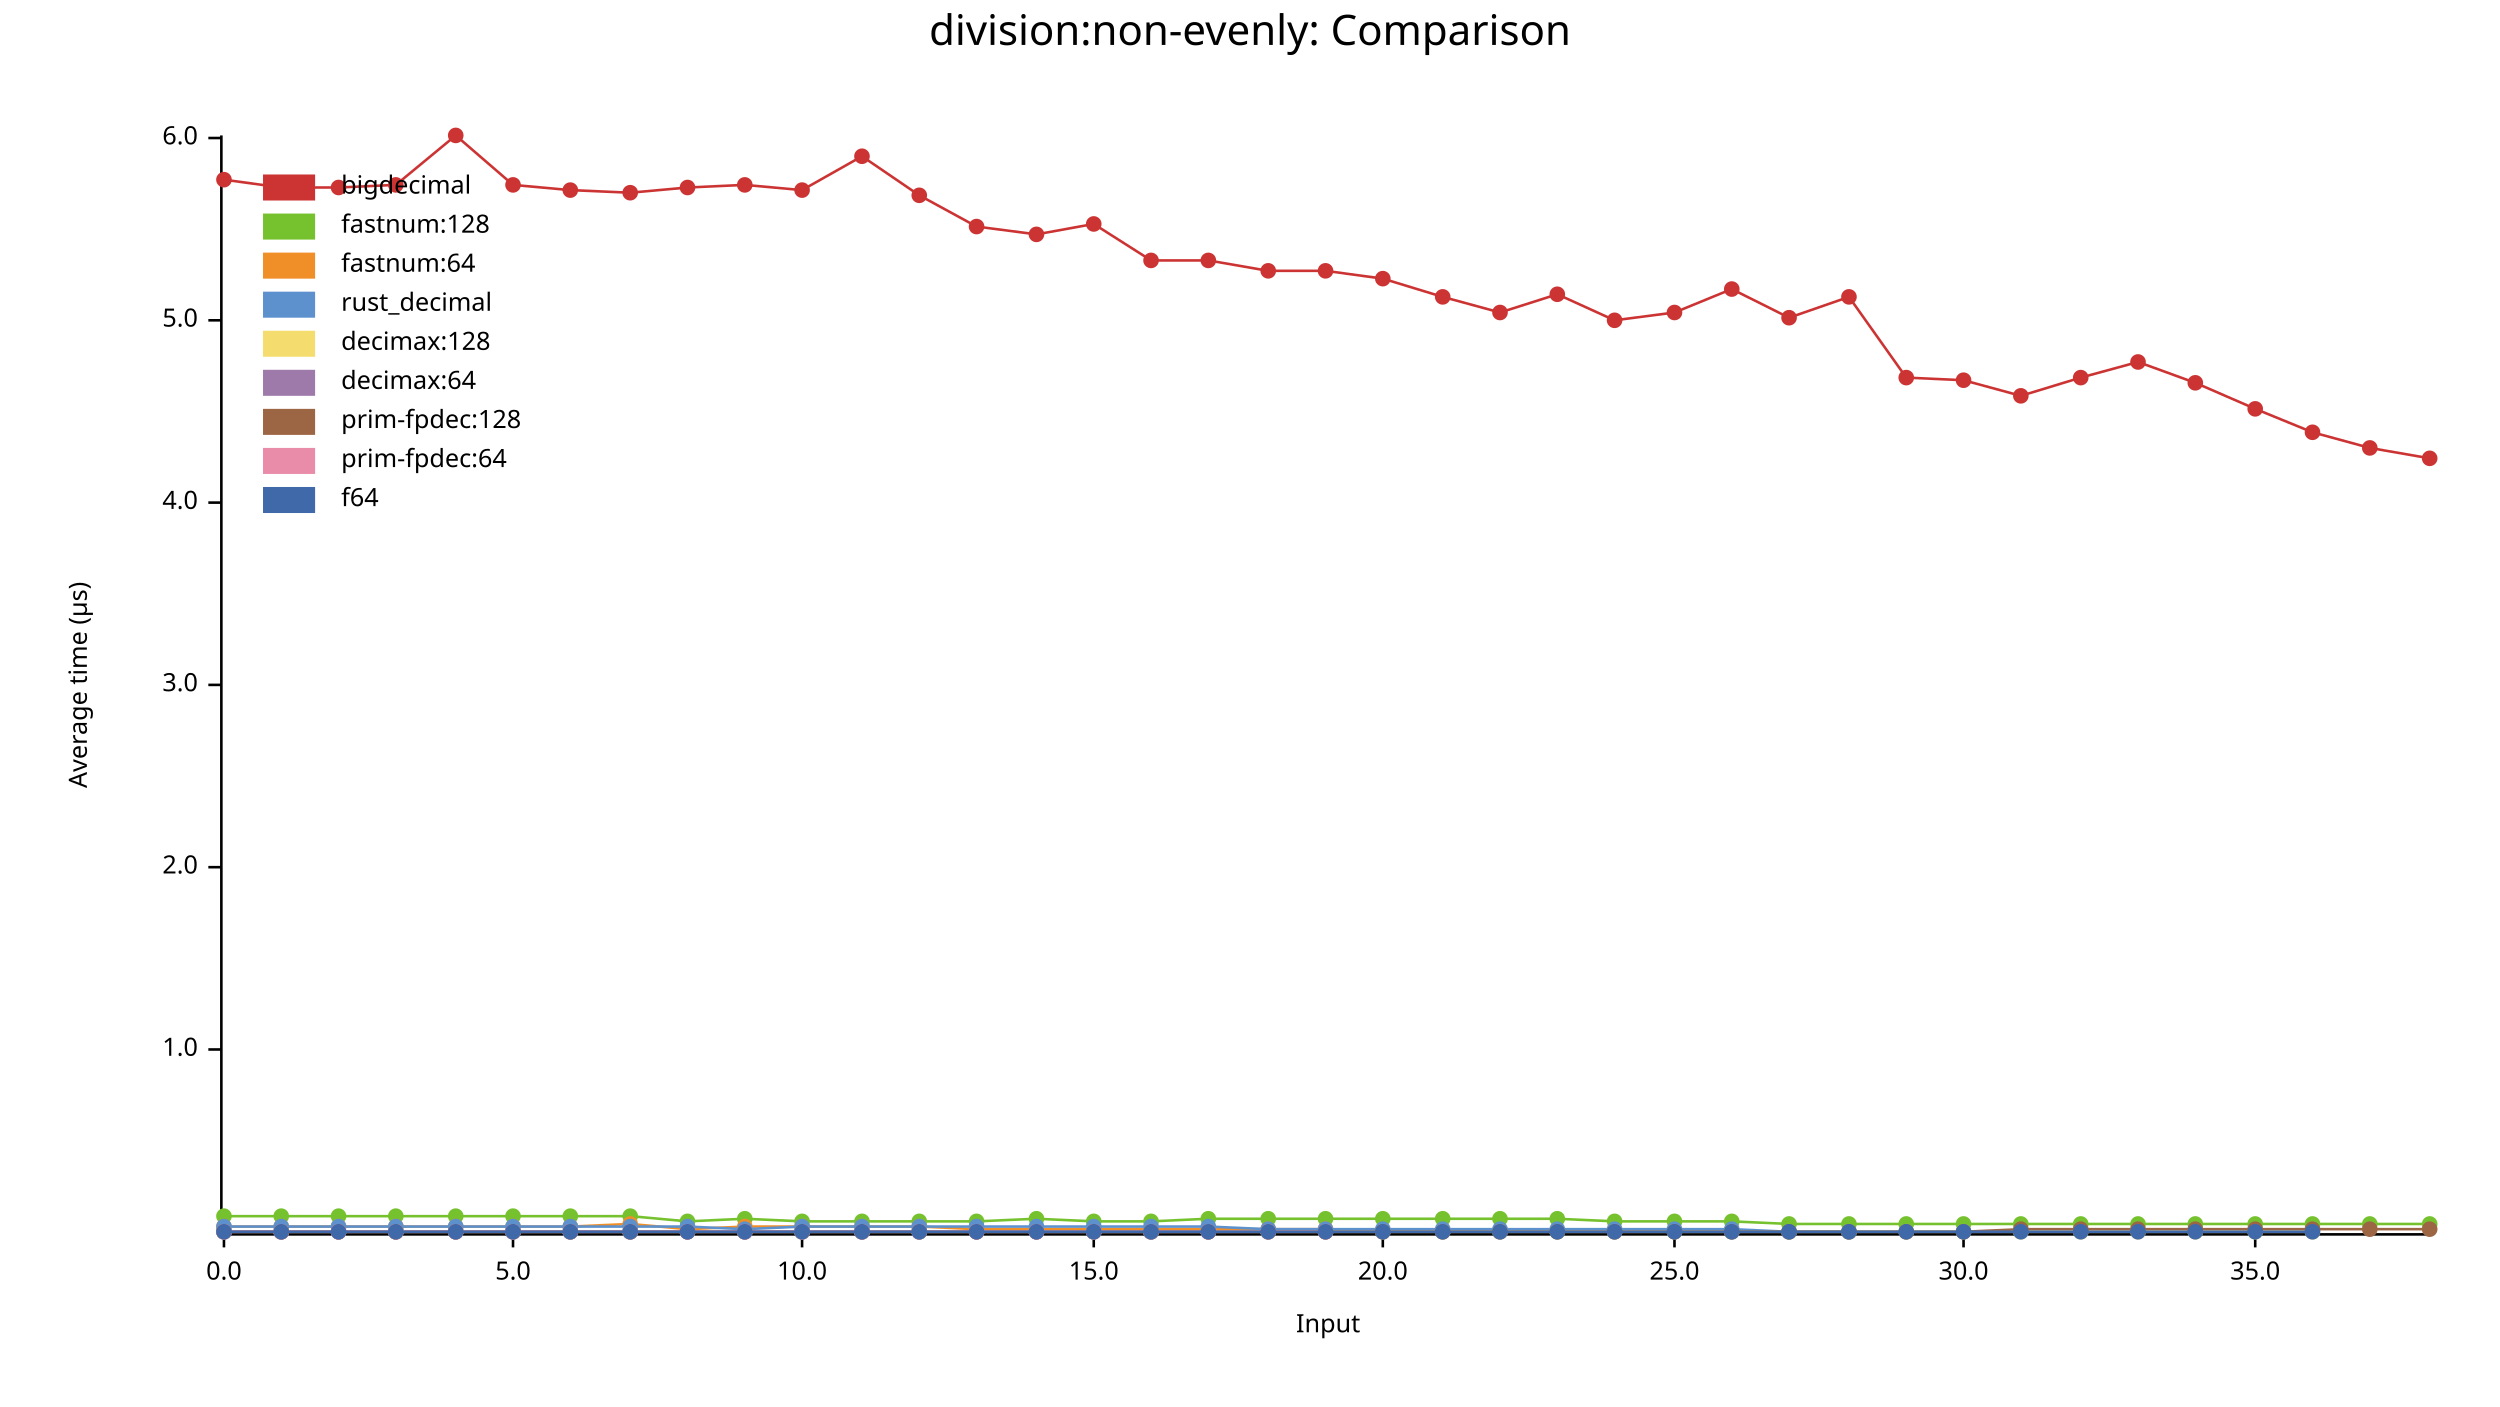
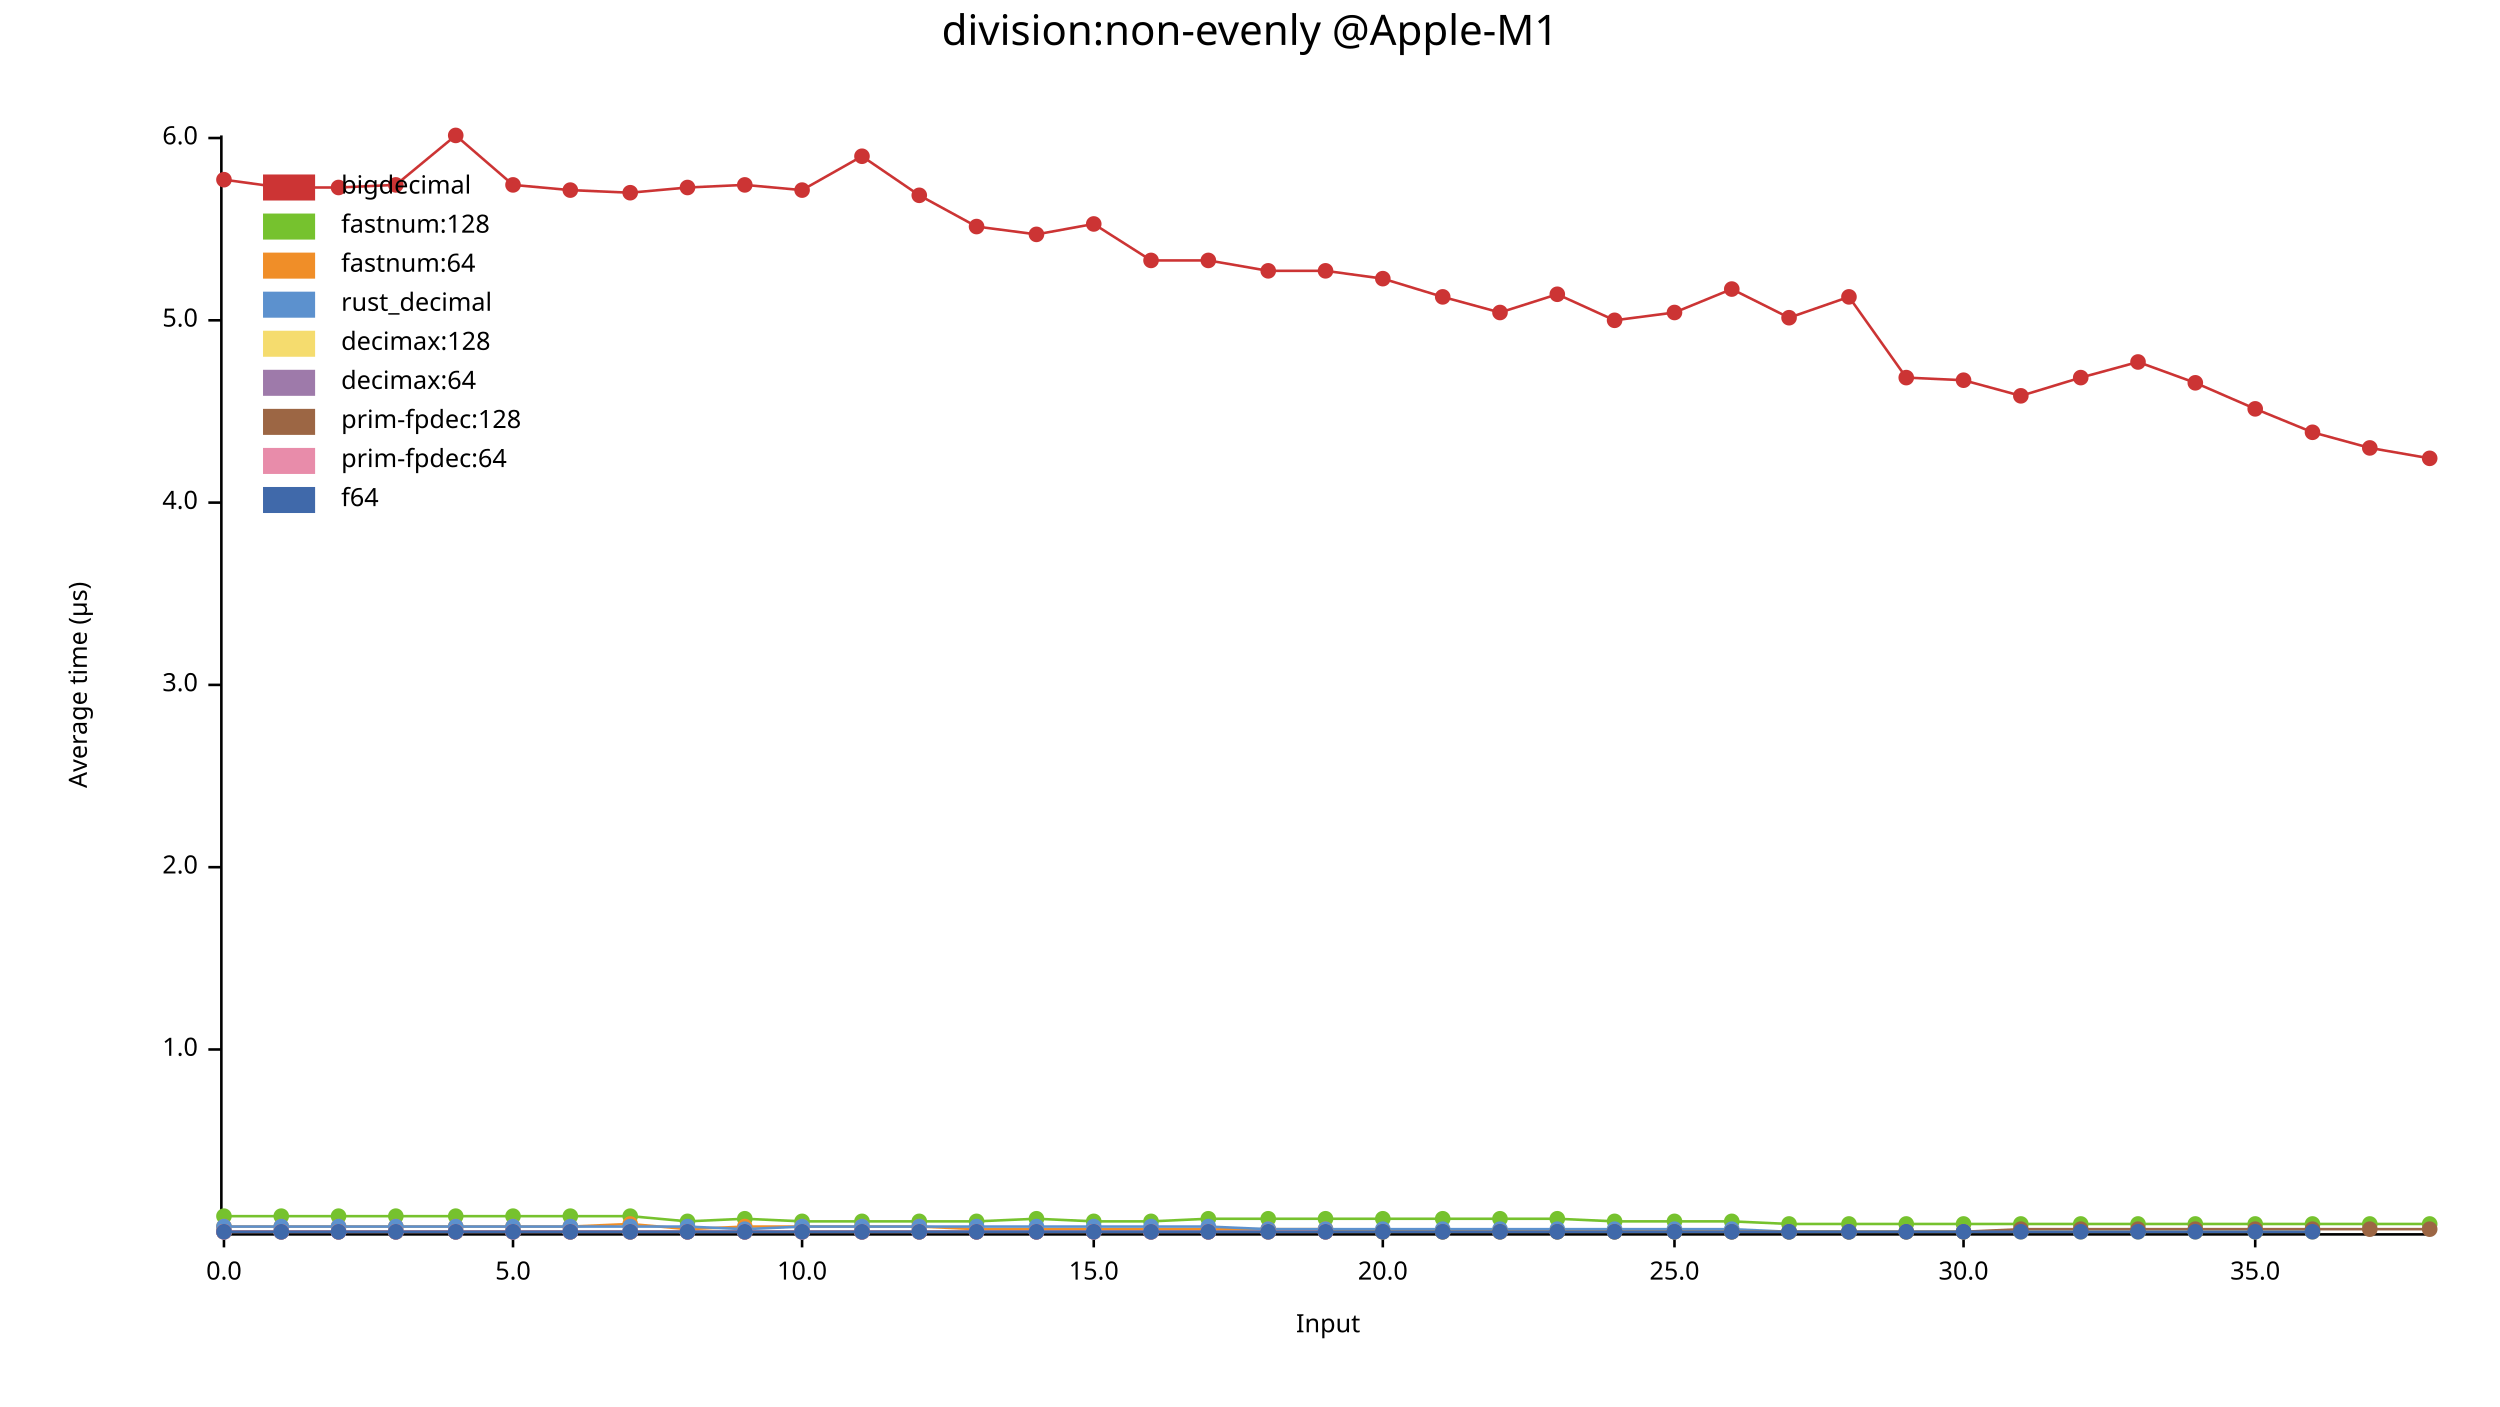
<svg xmlns="http://www.w3.org/2000/svg" width="960" height="540" viewBox="0 0 960 540">
  <text x="480" y="5" dy="0.76em" text-anchor="middle" font-family="sans-serif" font-size="16.129" opacity="1" fill="#000000">
- division:non-evenly: Comparison
+ division:non-evenly @Apple-M1
</text>
  <text x="26" y="263" dy="0.76em" text-anchor="middle" font-family="sans-serif" font-size="9.677" opacity="1" fill="#000000" transform="rotate(270, 26, 263)">
Average time (µs)
</text>
  <text x="510" y="514" dy="-0.5ex" text-anchor="middle" font-family="sans-serif" font-size="9.677" opacity="1" fill="#000000">
Input
</text>
  <polyline fill="none" opacity="1" stroke="#000000" stroke-width="1" points="85,52 85,473 " />
  <text x="76" y="403" dy="0.5ex" text-anchor="end" font-family="sans-serif" font-size="9.677" opacity="1" fill="#000000">
1.0
</text>
  <polyline fill="none" opacity="1" stroke="#000000" stroke-width="1" points="80,403 85,403 " />
  <text x="76" y="333" dy="0.5ex" text-anchor="end" font-family="sans-serif" font-size="9.677" opacity="1" fill="#000000">
2.0
</text>
  <polyline fill="none" opacity="1" stroke="#000000" stroke-width="1" points="80,333 85,333 " />
  <text x="76" y="263" dy="0.5ex" text-anchor="end" font-family="sans-serif" font-size="9.677" opacity="1" fill="#000000">
3.0
</text>
  <polyline fill="none" opacity="1" stroke="#000000" stroke-width="1" points="80,263 85,263 " />
  <text x="76" y="193" dy="0.5ex" text-anchor="end" font-family="sans-serif" font-size="9.677" opacity="1" fill="#000000">
4.0
</text>
  <polyline fill="none" opacity="1" stroke="#000000" stroke-width="1" points="80,193 85,193 " />
  <text x="76" y="123" dy="0.5ex" text-anchor="end" font-family="sans-serif" font-size="9.677" opacity="1" fill="#000000">
5.0
</text>
  <polyline fill="none" opacity="1" stroke="#000000" stroke-width="1" points="80,123 85,123 " />
  <text x="76" y="53" dy="0.5ex" text-anchor="end" font-family="sans-serif" font-size="9.677" opacity="1" fill="#000000">
6.0
</text>
  <polyline fill="none" opacity="1" stroke="#000000" stroke-width="1" points="80,53 85,53 " />
  <polyline fill="none" opacity="1" stroke="#000000" stroke-width="1" points="86,474 933,474 " />
  <text x="86" y="484" dy="0.76em" text-anchor="middle" font-family="sans-serif" font-size="9.677" opacity="1" fill="#000000">
0.0
</text>
  <polyline fill="none" opacity="1" stroke="#000000" stroke-width="1" points="86,474 86,479 " />
  <text x="197" y="484" dy="0.76em" text-anchor="middle" font-family="sans-serif" font-size="9.677" opacity="1" fill="#000000">
5.0
</text>
  <polyline fill="none" opacity="1" stroke="#000000" stroke-width="1" points="197,474 197,479 " />
  <text x="308" y="484" dy="0.76em" text-anchor="middle" font-family="sans-serif" font-size="9.677" opacity="1" fill="#000000">
10.0
</text>
  <polyline fill="none" opacity="1" stroke="#000000" stroke-width="1" points="308,474 308,479 " />
  <text x="420" y="484" dy="0.76em" text-anchor="middle" font-family="sans-serif" font-size="9.677" opacity="1" fill="#000000">
15.0
</text>
  <polyline fill="none" opacity="1" stroke="#000000" stroke-width="1" points="420,474 420,479 " />
  <text x="531" y="484" dy="0.76em" text-anchor="middle" font-family="sans-serif" font-size="9.677" opacity="1" fill="#000000">
20.0
</text>
  <polyline fill="none" opacity="1" stroke="#000000" stroke-width="1" points="531,474 531,479 " />
  <text x="643" y="484" dy="0.76em" text-anchor="middle" font-family="sans-serif" font-size="9.677" opacity="1" fill="#000000">
25.0
</text>
  <polyline fill="none" opacity="1" stroke="#000000" stroke-width="1" points="643,474 643,479 " />
  <text x="754" y="484" dy="0.76em" text-anchor="middle" font-family="sans-serif" font-size="9.677" opacity="1" fill="#000000">
30.0
</text>
  <polyline fill="none" opacity="1" stroke="#000000" stroke-width="1" points="754,474 754,479 " />
  <text x="866" y="484" dy="0.76em" text-anchor="middle" font-family="sans-serif" font-size="9.677" opacity="1" fill="#000000">
35.0
</text>
  <polyline fill="none" opacity="1" stroke="#000000" stroke-width="1" points="866,474 866,479 " />
  <circle cx="86" cy="69" r="3" opacity="1" fill="#CC3434" stroke="none" stroke-width="1" />
  <circle cx="108" cy="72" r="3" opacity="1" fill="#CC3434" stroke="none" stroke-width="1" />
  <circle cx="130" cy="72" r="3" opacity="1" fill="#CC3434" stroke="none" stroke-width="1" />
  <circle cx="152" cy="71" r="3" opacity="1" fill="#CC3434" stroke="none" stroke-width="1" />
  <circle cx="175" cy="52" r="3" opacity="1" fill="#CC3434" stroke="none" stroke-width="1" />
  <circle cx="197" cy="71" r="3" opacity="1" fill="#CC3434" stroke="none" stroke-width="1" />
  <circle cx="219" cy="73" r="3" opacity="1" fill="#CC3434" stroke="none" stroke-width="1" />
  <circle cx="242" cy="74" r="3" opacity="1" fill="#CC3434" stroke="none" stroke-width="1" />
  <circle cx="264" cy="72" r="3" opacity="1" fill="#CC3434" stroke="none" stroke-width="1" />
  <circle cx="286" cy="71" r="3" opacity="1" fill="#CC3434" stroke="none" stroke-width="1" />
  <circle cx="308" cy="73" r="3" opacity="1" fill="#CC3434" stroke="none" stroke-width="1" />
  <circle cx="331" cy="60" r="3" opacity="1" fill="#CC3434" stroke="none" stroke-width="1" />
  <circle cx="353" cy="75" r="3" opacity="1" fill="#CC3434" stroke="none" stroke-width="1" />
  <circle cx="375" cy="87" r="3" opacity="1" fill="#CC3434" stroke="none" stroke-width="1" />
  <circle cx="398" cy="90" r="3" opacity="1" fill="#CC3434" stroke="none" stroke-width="1" />
  <circle cx="420" cy="86" r="3" opacity="1" fill="#CC3434" stroke="none" stroke-width="1" />
  <circle cx="442" cy="100" r="3" opacity="1" fill="#CC3434" stroke="none" stroke-width="1" />
  <circle cx="464" cy="100" r="3" opacity="1" fill="#CC3434" stroke="none" stroke-width="1" />
  <circle cx="487" cy="104" r="3" opacity="1" fill="#CC3434" stroke="none" stroke-width="1" />
  <circle cx="509" cy="104" r="3" opacity="1" fill="#CC3434" stroke="none" stroke-width="1" />
  <circle cx="531" cy="107" r="3" opacity="1" fill="#CC3434" stroke="none" stroke-width="1" />
  <circle cx="554" cy="114" r="3" opacity="1" fill="#CC3434" stroke="none" stroke-width="1" />
  <circle cx="576" cy="120" r="3" opacity="1" fill="#CC3434" stroke="none" stroke-width="1" />
  <circle cx="598" cy="113" r="3" opacity="1" fill="#CC3434" stroke="none" stroke-width="1" />
  <circle cx="620" cy="123" r="3" opacity="1" fill="#CC3434" stroke="none" stroke-width="1" />
  <circle cx="643" cy="120" r="3" opacity="1" fill="#CC3434" stroke="none" stroke-width="1" />
  <circle cx="665" cy="111" r="3" opacity="1" fill="#CC3434" stroke="none" stroke-width="1" />
  <circle cx="687" cy="122" r="3" opacity="1" fill="#CC3434" stroke="none" stroke-width="1" />
  <circle cx="710" cy="114" r="3" opacity="1" fill="#CC3434" stroke="none" stroke-width="1" />
  <circle cx="732" cy="145" r="3" opacity="1" fill="#CC3434" stroke="none" stroke-width="1" />
  <circle cx="754" cy="146" r="3" opacity="1" fill="#CC3434" stroke="none" stroke-width="1" />
  <circle cx="776" cy="152" r="3" opacity="1" fill="#CC3434" stroke="none" stroke-width="1" />
  <circle cx="799" cy="145" r="3" opacity="1" fill="#CC3434" stroke="none" stroke-width="1" />
  <circle cx="821" cy="139" r="3" opacity="1" fill="#CC3434" stroke="none" stroke-width="1" />
  <circle cx="843" cy="147" r="3" opacity="1" fill="#CC3434" stroke="none" stroke-width="1" />
  <circle cx="866" cy="157" r="3" opacity="1" fill="#CC3434" stroke="none" stroke-width="1" />
  <circle cx="888" cy="166" r="3" opacity="1" fill="#CC3434" stroke="none" stroke-width="1" />
  <circle cx="910" cy="172" r="3" opacity="1" fill="#CC3434" stroke="none" stroke-width="1" />
  <circle cx="933" cy="176" r="3" opacity="1" fill="#CC3434" stroke="none" stroke-width="1" />
  <polyline fill="none" opacity="1" stroke="#CC3434" stroke-width="1" points="86,69 108,72 130,72 152,71 175,52 197,71 219,73 242,74 264,72 286,71 308,73 331,60 353,75 375,87 398,90 420,86 442,100 464,100 487,104 509,104 531,107 554,114 576,120 598,113 620,123 643,120 665,111 687,122 710,114 732,145 754,146 776,152 799,145 821,139 843,147 866,157 888,166 910,172 933,176 " />
  <circle cx="86" cy="467" r="3" opacity="1" fill="#76C22E" stroke="none" stroke-width="1" />
  <circle cx="108" cy="467" r="3" opacity="1" fill="#76C22E" stroke="none" stroke-width="1" />
  <circle cx="130" cy="467" r="3" opacity="1" fill="#76C22E" stroke="none" stroke-width="1" />
  <circle cx="152" cy="467" r="3" opacity="1" fill="#76C22E" stroke="none" stroke-width="1" />
  <circle cx="175" cy="467" r="3" opacity="1" fill="#76C22E" stroke="none" stroke-width="1" />
  <circle cx="197" cy="467" r="3" opacity="1" fill="#76C22E" stroke="none" stroke-width="1" />
  <circle cx="219" cy="467" r="3" opacity="1" fill="#76C22E" stroke="none" stroke-width="1" />
  <circle cx="242" cy="467" r="3" opacity="1" fill="#76C22E" stroke="none" stroke-width="1" />
  <circle cx="264" cy="469" r="3" opacity="1" fill="#76C22E" stroke="none" stroke-width="1" />
  <circle cx="286" cy="468" r="3" opacity="1" fill="#76C22E" stroke="none" stroke-width="1" />
  <circle cx="308" cy="469" r="3" opacity="1" fill="#76C22E" stroke="none" stroke-width="1" />
  <circle cx="331" cy="469" r="3" opacity="1" fill="#76C22E" stroke="none" stroke-width="1" />
  <circle cx="353" cy="469" r="3" opacity="1" fill="#76C22E" stroke="none" stroke-width="1" />
  <circle cx="375" cy="469" r="3" opacity="1" fill="#76C22E" stroke="none" stroke-width="1" />
  <circle cx="398" cy="468" r="3" opacity="1" fill="#76C22E" stroke="none" stroke-width="1" />
  <circle cx="420" cy="469" r="3" opacity="1" fill="#76C22E" stroke="none" stroke-width="1" />
  <circle cx="442" cy="469" r="3" opacity="1" fill="#76C22E" stroke="none" stroke-width="1" />
  <circle cx="464" cy="468" r="3" opacity="1" fill="#76C22E" stroke="none" stroke-width="1" />
  <circle cx="487" cy="468" r="3" opacity="1" fill="#76C22E" stroke="none" stroke-width="1" />
  <circle cx="509" cy="468" r="3" opacity="1" fill="#76C22E" stroke="none" stroke-width="1" />
  <circle cx="531" cy="468" r="3" opacity="1" fill="#76C22E" stroke="none" stroke-width="1" />
  <circle cx="554" cy="468" r="3" opacity="1" fill="#76C22E" stroke="none" stroke-width="1" />
  <circle cx="576" cy="468" r="3" opacity="1" fill="#76C22E" stroke="none" stroke-width="1" />
  <circle cx="598" cy="468" r="3" opacity="1" fill="#76C22E" stroke="none" stroke-width="1" />
  <circle cx="620" cy="469" r="3" opacity="1" fill="#76C22E" stroke="none" stroke-width="1" />
  <circle cx="643" cy="469" r="3" opacity="1" fill="#76C22E" stroke="none" stroke-width="1" />
  <circle cx="665" cy="469" r="3" opacity="1" fill="#76C22E" stroke="none" stroke-width="1" />
  <circle cx="687" cy="470" r="3" opacity="1" fill="#76C22E" stroke="none" stroke-width="1" />
  <circle cx="710" cy="470" r="3" opacity="1" fill="#76C22E" stroke="none" stroke-width="1" />
  <circle cx="732" cy="470" r="3" opacity="1" fill="#76C22E" stroke="none" stroke-width="1" />
  <circle cx="754" cy="470" r="3" opacity="1" fill="#76C22E" stroke="none" stroke-width="1" />
  <circle cx="776" cy="470" r="3" opacity="1" fill="#76C22E" stroke="none" stroke-width="1" />
  <circle cx="799" cy="470" r="3" opacity="1" fill="#76C22E" stroke="none" stroke-width="1" />
  <circle cx="821" cy="470" r="3" opacity="1" fill="#76C22E" stroke="none" stroke-width="1" />
  <circle cx="843" cy="470" r="3" opacity="1" fill="#76C22E" stroke="none" stroke-width="1" />
  <circle cx="866" cy="470" r="3" opacity="1" fill="#76C22E" stroke="none" stroke-width="1" />
  <circle cx="888" cy="470" r="3" opacity="1" fill="#76C22E" stroke="none" stroke-width="1" />
  <circle cx="910" cy="470" r="3" opacity="1" fill="#76C22E" stroke="none" stroke-width="1" />
  <circle cx="933" cy="470" r="3" opacity="1" fill="#76C22E" stroke="none" stroke-width="1" />
  <polyline fill="none" opacity="1" stroke="#76C22E" stroke-width="1" points="86,467 108,467 130,467 152,467 175,467 197,467 219,467 242,467 264,469 286,468 308,469 331,469 353,469 375,469 398,468 420,469 442,469 464,468 487,468 509,468 531,468 554,468 576,468 598,468 620,469 643,469 665,469 687,470 710,470 732,470 754,470 776,470 799,470 821,470 843,470 866,470 888,470 910,470 933,470 " />
  <circle cx="86" cy="471" r="3" opacity="1" fill="#F08E28" stroke="none" stroke-width="1" />
  <circle cx="108" cy="471" r="3" opacity="1" fill="#F08E28" stroke="none" stroke-width="1" />
  <circle cx="130" cy="471" r="3" opacity="1" fill="#F08E28" stroke="none" stroke-width="1" />
  <circle cx="152" cy="471" r="3" opacity="1" fill="#F08E28" stroke="none" stroke-width="1" />
  <circle cx="175" cy="471" r="3" opacity="1" fill="#F08E28" stroke="none" stroke-width="1" />
  <circle cx="197" cy="471" r="3" opacity="1" fill="#F08E28" stroke="none" stroke-width="1" />
  <circle cx="219" cy="471" r="3" opacity="1" fill="#F08E28" stroke="none" stroke-width="1" />
  <circle cx="242" cy="470" r="3" opacity="1" fill="#F08E28" stroke="none" stroke-width="1" />
  <circle cx="264" cy="472" r="3" opacity="1" fill="#F08E28" stroke="none" stroke-width="1" />
  <circle cx="286" cy="471" r="3" opacity="1" fill="#F08E28" stroke="none" stroke-width="1" />
  <circle cx="308" cy="471" r="3" opacity="1" fill="#F08E28" stroke="none" stroke-width="1" />
  <circle cx="331" cy="471" r="3" opacity="1" fill="#F08E28" stroke="none" stroke-width="1" />
  <circle cx="353" cy="471" r="3" opacity="1" fill="#F08E28" stroke="none" stroke-width="1" />
  <circle cx="375" cy="472" r="3" opacity="1" fill="#F08E28" stroke="none" stroke-width="1" />
  <circle cx="398" cy="472" r="3" opacity="1" fill="#F08E28" stroke="none" stroke-width="1" />
  <circle cx="420" cy="472" r="3" opacity="1" fill="#F08E28" stroke="none" stroke-width="1" />
  <circle cx="442" cy="472" r="3" opacity="1" fill="#F08E28" stroke="none" stroke-width="1" />
  <circle cx="464" cy="472" r="3" opacity="1" fill="#F08E28" stroke="none" stroke-width="1" />
  <circle cx="487" cy="472" r="3" opacity="1" fill="#F08E28" stroke="none" stroke-width="1" />
  <circle cx="509" cy="472" r="3" opacity="1" fill="#F08E28" stroke="none" stroke-width="1" />
  <polyline fill="none" opacity="1" stroke="#F08E28" stroke-width="1" points="86,471 108,471 130,471 152,471 175,471 197,471 219,471 242,470 264,472 286,471 308,471 331,471 353,471 375,472 398,472 420,472 442,472 464,472 487,472 509,472 " />
  <circle cx="86" cy="471" r="3" opacity="1" fill="#5C91CE" stroke="none" stroke-width="1" />
  <circle cx="108" cy="471" r="3" opacity="1" fill="#5C91CE" stroke="none" stroke-width="1" />
  <circle cx="130" cy="471" r="3" opacity="1" fill="#5C91CE" stroke="none" stroke-width="1" />
  <circle cx="152" cy="471" r="3" opacity="1" fill="#5C91CE" stroke="none" stroke-width="1" />
  <circle cx="175" cy="471" r="3" opacity="1" fill="#5C91CE" stroke="none" stroke-width="1" />
  <circle cx="197" cy="471" r="3" opacity="1" fill="#5C91CE" stroke="none" stroke-width="1" />
  <circle cx="219" cy="471" r="3" opacity="1" fill="#5C91CE" stroke="none" stroke-width="1" />
  <circle cx="242" cy="471" r="3" opacity="1" fill="#5C91CE" stroke="none" stroke-width="1" />
  <circle cx="264" cy="471" r="3" opacity="1" fill="#5C91CE" stroke="none" stroke-width="1" />
  <circle cx="286" cy="472" r="3" opacity="1" fill="#5C91CE" stroke="none" stroke-width="1" />
  <circle cx="308" cy="471" r="3" opacity="1" fill="#5C91CE" stroke="none" stroke-width="1" />
  <circle cx="331" cy="471" r="3" opacity="1" fill="#5C91CE" stroke="none" stroke-width="1" />
  <circle cx="353" cy="471" r="3" opacity="1" fill="#5C91CE" stroke="none" stroke-width="1" />
  <circle cx="375" cy="471" r="3" opacity="1" fill="#5C91CE" stroke="none" stroke-width="1" />
  <circle cx="398" cy="471" r="3" opacity="1" fill="#5C91CE" stroke="none" stroke-width="1" />
  <circle cx="420" cy="471" r="3" opacity="1" fill="#5C91CE" stroke="none" stroke-width="1" />
  <circle cx="442" cy="471" r="3" opacity="1" fill="#5C91CE" stroke="none" stroke-width="1" />
  <circle cx="464" cy="471" r="3" opacity="1" fill="#5C91CE" stroke="none" stroke-width="1" />
  <circle cx="487" cy="472" r="3" opacity="1" fill="#5C91CE" stroke="none" stroke-width="1" />
  <circle cx="509" cy="472" r="3" opacity="1" fill="#5C91CE" stroke="none" stroke-width="1" />
  <circle cx="531" cy="472" r="3" opacity="1" fill="#5C91CE" stroke="none" stroke-width="1" />
  <circle cx="554" cy="472" r="3" opacity="1" fill="#5C91CE" stroke="none" stroke-width="1" />
  <circle cx="576" cy="472" r="3" opacity="1" fill="#5C91CE" stroke="none" stroke-width="1" />
  <circle cx="598" cy="472" r="3" opacity="1" fill="#5C91CE" stroke="none" stroke-width="1" />
  <circle cx="620" cy="472" r="3" opacity="1" fill="#5C91CE" stroke="none" stroke-width="1" />
  <circle cx="643" cy="472" r="3" opacity="1" fill="#5C91CE" stroke="none" stroke-width="1" />
  <circle cx="665" cy="472" r="3" opacity="1" fill="#5C91CE" stroke="none" stroke-width="1" />
  <circle cx="687" cy="473" r="3" opacity="1" fill="#5C91CE" stroke="none" stroke-width="1" />
  <circle cx="710" cy="473" r="3" opacity="1" fill="#5C91CE" stroke="none" stroke-width="1" />
  <polyline fill="none" opacity="1" stroke="#5C91CE" stroke-width="1" points="86,471 108,471 130,471 152,471 175,471 197,471 219,471 242,471 264,471 286,472 308,471 331,471 353,471 375,471 398,471 420,471 442,471 464,471 487,472 509,472 531,472 554,472 576,472 598,472 620,472 643,472 665,472 687,473 710,473 " />
  <circle cx="86" cy="473" r="3" opacity="1" fill="#F5DC6E" stroke="none" stroke-width="1" />
  <circle cx="108" cy="473" r="3" opacity="1" fill="#F5DC6E" stroke="none" stroke-width="1" />
  <circle cx="130" cy="473" r="3" opacity="1" fill="#F5DC6E" stroke="none" stroke-width="1" />
  <circle cx="152" cy="473" r="3" opacity="1" fill="#F5DC6E" stroke="none" stroke-width="1" />
  <circle cx="175" cy="473" r="3" opacity="1" fill="#F5DC6E" stroke="none" stroke-width="1" />
  <circle cx="197" cy="473" r="3" opacity="1" fill="#F5DC6E" stroke="none" stroke-width="1" />
  <circle cx="219" cy="473" r="3" opacity="1" fill="#F5DC6E" stroke="none" stroke-width="1" />
  <circle cx="242" cy="473" r="3" opacity="1" fill="#F5DC6E" stroke="none" stroke-width="1" />
  <circle cx="264" cy="473" r="3" opacity="1" fill="#F5DC6E" stroke="none" stroke-width="1" />
  <circle cx="286" cy="473" r="3" opacity="1" fill="#F5DC6E" stroke="none" stroke-width="1" />
  <circle cx="308" cy="473" r="3" opacity="1" fill="#F5DC6E" stroke="none" stroke-width="1" />
  <circle cx="331" cy="473" r="3" opacity="1" fill="#F5DC6E" stroke="none" stroke-width="1" />
  <circle cx="353" cy="473" r="3" opacity="1" fill="#F5DC6E" stroke="none" stroke-width="1" />
  <circle cx="375" cy="473" r="3" opacity="1" fill="#F5DC6E" stroke="none" stroke-width="1" />
  <circle cx="398" cy="473" r="3" opacity="1" fill="#F5DC6E" stroke="none" stroke-width="1" />
  <circle cx="420" cy="473" r="3" opacity="1" fill="#F5DC6E" stroke="none" stroke-width="1" />
  <circle cx="442" cy="473" r="3" opacity="1" fill="#F5DC6E" stroke="none" stroke-width="1" />
  <circle cx="464" cy="473" r="3" opacity="1" fill="#F5DC6E" stroke="none" stroke-width="1" />
  <circle cx="487" cy="473" r="3" opacity="1" fill="#F5DC6E" stroke="none" stroke-width="1" />
  <circle cx="509" cy="473" r="3" opacity="1" fill="#F5DC6E" stroke="none" stroke-width="1" />
  <circle cx="531" cy="473" r="3" opacity="1" fill="#F5DC6E" stroke="none" stroke-width="1" />
  <circle cx="554" cy="473" r="3" opacity="1" fill="#F5DC6E" stroke="none" stroke-width="1" />
  <circle cx="576" cy="473" r="3" opacity="1" fill="#F5DC6E" stroke="none" stroke-width="1" />
  <circle cx="598" cy="473" r="3" opacity="1" fill="#F5DC6E" stroke="none" stroke-width="1" />
  <circle cx="620" cy="473" r="3" opacity="1" fill="#F5DC6E" stroke="none" stroke-width="1" />
  <circle cx="643" cy="473" r="3" opacity="1" fill="#F5DC6E" stroke="none" stroke-width="1" />
  <circle cx="665" cy="473" r="3" opacity="1" fill="#F5DC6E" stroke="none" stroke-width="1" />
  <circle cx="687" cy="473" r="3" opacity="1" fill="#F5DC6E" stroke="none" stroke-width="1" />
  <circle cx="710" cy="473" r="3" opacity="1" fill="#F5DC6E" stroke="none" stroke-width="1" />
  <circle cx="732" cy="473" r="3" opacity="1" fill="#F5DC6E" stroke="none" stroke-width="1" />
  <circle cx="754" cy="473" r="3" opacity="1" fill="#F5DC6E" stroke="none" stroke-width="1" />
  <circle cx="776" cy="473" r="3" opacity="1" fill="#F5DC6E" stroke="none" stroke-width="1" />
  <circle cx="799" cy="473" r="3" opacity="1" fill="#F5DC6E" stroke="none" stroke-width="1" />
  <circle cx="821" cy="473" r="3" opacity="1" fill="#F5DC6E" stroke="none" stroke-width="1" />
  <circle cx="843" cy="473" r="3" opacity="1" fill="#F5DC6E" stroke="none" stroke-width="1" />
  <circle cx="866" cy="473" r="3" opacity="1" fill="#F5DC6E" stroke="none" stroke-width="1" />
  <circle cx="888" cy="473" r="3" opacity="1" fill="#F5DC6E" stroke="none" stroke-width="1" />
  <polyline fill="none" opacity="1" stroke="#F5DC6E" stroke-width="1" points="86,473 108,473 130,473 152,473 175,473 197,473 219,473 242,473 264,473 286,473 308,473 331,473 353,473 375,473 398,473 420,473 442,473 464,473 487,473 509,473 531,473 554,473 576,473 598,473 620,473 643,473 665,473 687,473 710,473 732,473 754,473 776,473 799,473 821,473 843,473 866,473 888,473 " />
  <circle cx="86" cy="473" r="3" opacity="1" fill="#9E7AAA" stroke="none" stroke-width="1" />
  <circle cx="108" cy="473" r="3" opacity="1" fill="#9E7AAA" stroke="none" stroke-width="1" />
  <circle cx="130" cy="473" r="3" opacity="1" fill="#9E7AAA" stroke="none" stroke-width="1" />
  <circle cx="152" cy="473" r="3" opacity="1" fill="#9E7AAA" stroke="none" stroke-width="1" />
  <circle cx="175" cy="473" r="3" opacity="1" fill="#9E7AAA" stroke="none" stroke-width="1" />
  <circle cx="197" cy="473" r="3" opacity="1" fill="#9E7AAA" stroke="none" stroke-width="1" />
  <circle cx="219" cy="473" r="3" opacity="1" fill="#9E7AAA" stroke="none" stroke-width="1" />
  <circle cx="242" cy="473" r="3" opacity="1" fill="#9E7AAA" stroke="none" stroke-width="1" />
  <circle cx="264" cy="473" r="3" opacity="1" fill="#9E7AAA" stroke="none" stroke-width="1" />
  <circle cx="286" cy="473" r="3" opacity="1" fill="#9E7AAA" stroke="none" stroke-width="1" />
  <circle cx="308" cy="473" r="3" opacity="1" fill="#9E7AAA" stroke="none" stroke-width="1" />
  <circle cx="331" cy="473" r="3" opacity="1" fill="#9E7AAA" stroke="none" stroke-width="1" />
  <circle cx="353" cy="473" r="3" opacity="1" fill="#9E7AAA" stroke="none" stroke-width="1" />
  <circle cx="375" cy="473" r="3" opacity="1" fill="#9E7AAA" stroke="none" stroke-width="1" />
  <circle cx="398" cy="473" r="3" opacity="1" fill="#9E7AAA" stroke="none" stroke-width="1" />
  <circle cx="420" cy="473" r="3" opacity="1" fill="#9E7AAA" stroke="none" stroke-width="1" />
  <circle cx="442" cy="473" r="3" opacity="1" fill="#9E7AAA" stroke="none" stroke-width="1" />
  <circle cx="464" cy="473" r="3" opacity="1" fill="#9E7AAA" stroke="none" stroke-width="1" />
  <polyline fill="none" opacity="1" stroke="#9E7AAA" stroke-width="1" points="86,473 108,473 130,473 152,473 175,473 197,473 219,473 242,473 264,473 286,473 308,473 331,473 353,473 375,473 398,473 420,473 442,473 464,473 " />
  <circle cx="86" cy="473" r="3" opacity="1" fill="#9C6644" stroke="none" stroke-width="1" />
  <circle cx="108" cy="473" r="3" opacity="1" fill="#9C6644" stroke="none" stroke-width="1" />
  <circle cx="130" cy="473" r="3" opacity="1" fill="#9C6644" stroke="none" stroke-width="1" />
  <circle cx="152" cy="473" r="3" opacity="1" fill="#9C6644" stroke="none" stroke-width="1" />
  <circle cx="175" cy="473" r="3" opacity="1" fill="#9C6644" stroke="none" stroke-width="1" />
  <circle cx="197" cy="473" r="3" opacity="1" fill="#9C6644" stroke="none" stroke-width="1" />
  <circle cx="219" cy="473" r="3" opacity="1" fill="#9C6644" stroke="none" stroke-width="1" />
  <circle cx="242" cy="473" r="3" opacity="1" fill="#9C6644" stroke="none" stroke-width="1" />
  <circle cx="264" cy="473" r="3" opacity="1" fill="#9C6644" stroke="none" stroke-width="1" />
  <circle cx="286" cy="473" r="3" opacity="1" fill="#9C6644" stroke="none" stroke-width="1" />
  <circle cx="308" cy="473" r="3" opacity="1" fill="#9C6644" stroke="none" stroke-width="1" />
  <circle cx="331" cy="473" r="3" opacity="1" fill="#9C6644" stroke="none" stroke-width="1" />
  <circle cx="353" cy="473" r="3" opacity="1" fill="#9C6644" stroke="none" stroke-width="1" />
  <circle cx="375" cy="473" r="3" opacity="1" fill="#9C6644" stroke="none" stroke-width="1" />
  <circle cx="398" cy="473" r="3" opacity="1" fill="#9C6644" stroke="none" stroke-width="1" />
  <circle cx="420" cy="473" r="3" opacity="1" fill="#9C6644" stroke="none" stroke-width="1" />
  <circle cx="442" cy="473" r="3" opacity="1" fill="#9C6644" stroke="none" stroke-width="1" />
  <circle cx="464" cy="473" r="3" opacity="1" fill="#9C6644" stroke="none" stroke-width="1" />
  <circle cx="487" cy="473" r="3" opacity="1" fill="#9C6644" stroke="none" stroke-width="1" />
  <circle cx="509" cy="473" r="3" opacity="1" fill="#9C6644" stroke="none" stroke-width="1" />
  <circle cx="531" cy="473" r="3" opacity="1" fill="#9C6644" stroke="none" stroke-width="1" />
  <circle cx="554" cy="473" r="3" opacity="1" fill="#9C6644" stroke="none" stroke-width="1" />
  <circle cx="576" cy="473" r="3" opacity="1" fill="#9C6644" stroke="none" stroke-width="1" />
  <circle cx="598" cy="473" r="3" opacity="1" fill="#9C6644" stroke="none" stroke-width="1" />
  <circle cx="620" cy="473" r="3" opacity="1" fill="#9C6644" stroke="none" stroke-width="1" />
  <circle cx="643" cy="473" r="3" opacity="1" fill="#9C6644" stroke="none" stroke-width="1" />
  <circle cx="665" cy="473" r="3" opacity="1" fill="#9C6644" stroke="none" stroke-width="1" />
  <circle cx="687" cy="473" r="3" opacity="1" fill="#9C6644" stroke="none" stroke-width="1" />
  <circle cx="710" cy="473" r="3" opacity="1" fill="#9C6644" stroke="none" stroke-width="1" />
  <circle cx="732" cy="473" r="3" opacity="1" fill="#9C6644" stroke="none" stroke-width="1" />
  <circle cx="754" cy="473" r="3" opacity="1" fill="#9C6644" stroke="none" stroke-width="1" />
  <circle cx="776" cy="472" r="3" opacity="1" fill="#9C6644" stroke="none" stroke-width="1" />
  <circle cx="799" cy="472" r="3" opacity="1" fill="#9C6644" stroke="none" stroke-width="1" />
  <circle cx="821" cy="472" r="3" opacity="1" fill="#9C6644" stroke="none" stroke-width="1" />
  <circle cx="843" cy="472" r="3" opacity="1" fill="#9C6644" stroke="none" stroke-width="1" />
  <circle cx="866" cy="472" r="3" opacity="1" fill="#9C6644" stroke="none" stroke-width="1" />
  <circle cx="888" cy="472" r="3" opacity="1" fill="#9C6644" stroke="none" stroke-width="1" />
  <circle cx="910" cy="472" r="3" opacity="1" fill="#9C6644" stroke="none" stroke-width="1" />
  <circle cx="933" cy="472" r="3" opacity="1" fill="#9C6644" stroke="none" stroke-width="1" />
  <polyline fill="none" opacity="1" stroke="#9C6644" stroke-width="1" points="86,473 108,473 130,473 152,473 175,473 197,473 219,473 242,473 264,473 286,473 308,473 331,473 353,473 375,473 398,473 420,473 442,473 464,473 487,473 509,473 531,473 554,473 576,473 598,473 620,473 643,473 665,473 687,473 710,473 732,473 754,473 776,472 799,472 821,472 843,472 866,472 888,472 910,472 933,472 " />
  <circle cx="86" cy="473" r="3" opacity="1" fill="#E88CAA" stroke="none" stroke-width="1" />
  <circle cx="108" cy="473" r="3" opacity="1" fill="#E88CAA" stroke="none" stroke-width="1" />
  <circle cx="130" cy="473" r="3" opacity="1" fill="#E88CAA" stroke="none" stroke-width="1" />
  <circle cx="152" cy="473" r="3" opacity="1" fill="#E88CAA" stroke="none" stroke-width="1" />
  <circle cx="175" cy="473" r="3" opacity="1" fill="#E88CAA" stroke="none" stroke-width="1" />
  <circle cx="197" cy="473" r="3" opacity="1" fill="#E88CAA" stroke="none" stroke-width="1" />
  <circle cx="219" cy="473" r="3" opacity="1" fill="#E88CAA" stroke="none" stroke-width="1" />
  <circle cx="242" cy="473" r="3" opacity="1" fill="#E88CAA" stroke="none" stroke-width="1" />
  <circle cx="264" cy="473" r="3" opacity="1" fill="#E88CAA" stroke="none" stroke-width="1" />
  <circle cx="286" cy="473" r="3" opacity="1" fill="#E88CAA" stroke="none" stroke-width="1" />
  <circle cx="308" cy="473" r="3" opacity="1" fill="#E88CAA" stroke="none" stroke-width="1" />
  <circle cx="331" cy="473" r="3" opacity="1" fill="#E88CAA" stroke="none" stroke-width="1" />
  <circle cx="353" cy="473" r="3" opacity="1" fill="#E88CAA" stroke="none" stroke-width="1" />
  <circle cx="375" cy="473" r="3" opacity="1" fill="#E88CAA" stroke="none" stroke-width="1" />
  <circle cx="398" cy="473" r="3" opacity="1" fill="#E88CAA" stroke="none" stroke-width="1" />
  <circle cx="420" cy="473" r="3" opacity="1" fill="#E88CAA" stroke="none" stroke-width="1" />
  <circle cx="442" cy="473" r="3" opacity="1" fill="#E88CAA" stroke="none" stroke-width="1" />
  <circle cx="464" cy="473" r="3" opacity="1" fill="#E88CAA" stroke="none" stroke-width="1" />
  <circle cx="487" cy="473" r="3" opacity="1" fill="#E88CAA" stroke="none" stroke-width="1" />
  <circle cx="509" cy="473" r="3" opacity="1" fill="#E88CAA" stroke="none" stroke-width="1" />
  <polyline fill="none" opacity="1" stroke="#E88CAA" stroke-width="1" points="86,473 108,473 130,473 152,473 175,473 197,473 219,473 242,473 264,473 286,473 308,473 331,473 353,473 375,473 398,473 420,473 442,473 464,473 487,473 509,473 " />
  <circle cx="86" cy="473" r="3" opacity="1" fill="#4069AA" stroke="none" stroke-width="1" />
  <circle cx="108" cy="473" r="3" opacity="1" fill="#4069AA" stroke="none" stroke-width="1" />
  <circle cx="130" cy="473" r="3" opacity="1" fill="#4069AA" stroke="none" stroke-width="1" />
  <circle cx="152" cy="473" r="3" opacity="1" fill="#4069AA" stroke="none" stroke-width="1" />
  <circle cx="175" cy="473" r="3" opacity="1" fill="#4069AA" stroke="none" stroke-width="1" />
  <circle cx="197" cy="473" r="3" opacity="1" fill="#4069AA" stroke="none" stroke-width="1" />
  <circle cx="219" cy="473" r="3" opacity="1" fill="#4069AA" stroke="none" stroke-width="1" />
  <circle cx="242" cy="473" r="3" opacity="1" fill="#4069AA" stroke="none" stroke-width="1" />
  <circle cx="264" cy="473" r="3" opacity="1" fill="#4069AA" stroke="none" stroke-width="1" />
  <circle cx="286" cy="473" r="3" opacity="1" fill="#4069AA" stroke="none" stroke-width="1" />
  <circle cx="308" cy="473" r="3" opacity="1" fill="#4069AA" stroke="none" stroke-width="1" />
  <circle cx="331" cy="473" r="3" opacity="1" fill="#4069AA" stroke="none" stroke-width="1" />
  <circle cx="353" cy="473" r="3" opacity="1" fill="#4069AA" stroke="none" stroke-width="1" />
  <circle cx="375" cy="473" r="3" opacity="1" fill="#4069AA" stroke="none" stroke-width="1" />
  <circle cx="398" cy="473" r="3" opacity="1" fill="#4069AA" stroke="none" stroke-width="1" />
  <circle cx="420" cy="473" r="3" opacity="1" fill="#4069AA" stroke="none" stroke-width="1" />
  <circle cx="442" cy="473" r="3" opacity="1" fill="#4069AA" stroke="none" stroke-width="1" />
  <circle cx="464" cy="473" r="3" opacity="1" fill="#4069AA" stroke="none" stroke-width="1" />
  <circle cx="487" cy="473" r="3" opacity="1" fill="#4069AA" stroke="none" stroke-width="1" />
  <circle cx="509" cy="473" r="3" opacity="1" fill="#4069AA" stroke="none" stroke-width="1" />
  <circle cx="531" cy="473" r="3" opacity="1" fill="#4069AA" stroke="none" stroke-width="1" />
  <circle cx="554" cy="473" r="3" opacity="1" fill="#4069AA" stroke="none" stroke-width="1" />
  <circle cx="576" cy="473" r="3" opacity="1" fill="#4069AA" stroke="none" stroke-width="1" />
  <circle cx="598" cy="473" r="3" opacity="1" fill="#4069AA" stroke="none" stroke-width="1" />
  <circle cx="620" cy="473" r="3" opacity="1" fill="#4069AA" stroke="none" stroke-width="1" />
  <circle cx="643" cy="473" r="3" opacity="1" fill="#4069AA" stroke="none" stroke-width="1" />
  <circle cx="665" cy="473" r="3" opacity="1" fill="#4069AA" stroke="none" stroke-width="1" />
  <circle cx="687" cy="473" r="3" opacity="1" fill="#4069AA" stroke="none" stroke-width="1" />
  <circle cx="710" cy="473" r="3" opacity="1" fill="#4069AA" stroke="none" stroke-width="1" />
  <circle cx="732" cy="473" r="3" opacity="1" fill="#4069AA" stroke="none" stroke-width="1" />
  <circle cx="754" cy="473" r="3" opacity="1" fill="#4069AA" stroke="none" stroke-width="1" />
  <circle cx="776" cy="473" r="3" opacity="1" fill="#4069AA" stroke="none" stroke-width="1" />
  <circle cx="799" cy="473" r="3" opacity="1" fill="#4069AA" stroke="none" stroke-width="1" />
  <circle cx="821" cy="473" r="3" opacity="1" fill="#4069AA" stroke="none" stroke-width="1" />
  <circle cx="843" cy="473" r="3" opacity="1" fill="#4069AA" stroke="none" stroke-width="1" />
  <circle cx="866" cy="473" r="3" opacity="1" fill="#4069AA" stroke="none" stroke-width="1" />
  <circle cx="888" cy="473" r="3" opacity="1" fill="#4069AA" stroke="none" stroke-width="1" />
  <polyline fill="none" opacity="1" stroke="#4069AA" stroke-width="1" points="86,473 108,473 130,473 152,473 175,473 197,473 219,473 242,473 264,473 286,473 308,473 331,473 353,473 375,473 398,473 420,473 442,473 464,473 487,473 509,473 531,473 554,473 576,473 598,473 620,473 643,473 665,473 687,473 710,473 732,473 754,473 776,473 799,473 821,473 843,473 866,473 888,473 " />
  <text x="131" y="67" dy="0.76em" text-anchor="start" font-family="sans-serif" font-size="9.677" opacity="1" fill="#000000">
bigdecimal
</text>
  <text x="131" y="82" dy="0.76em" text-anchor="start" font-family="sans-serif" font-size="9.677" opacity="1" fill="#000000">
fastnum:128
</text>
  <text x="131" y="97" dy="0.76em" text-anchor="start" font-family="sans-serif" font-size="9.677" opacity="1" fill="#000000">
fastnum:64
</text>
  <text x="131" y="112" dy="0.76em" text-anchor="start" font-family="sans-serif" font-size="9.677" opacity="1" fill="#000000">
rust_decimal
</text>
  <text x="131" y="127" dy="0.76em" text-anchor="start" font-family="sans-serif" font-size="9.677" opacity="1" fill="#000000">
decimax:128
</text>
  <text x="131" y="142" dy="0.76em" text-anchor="start" font-family="sans-serif" font-size="9.677" opacity="1" fill="#000000">
decimax:64
</text>
  <text x="131" y="157" dy="0.76em" text-anchor="start" font-family="sans-serif" font-size="9.677" opacity="1" fill="#000000">
prim-fpdec:128
</text>
  <text x="131" y="172" dy="0.76em" text-anchor="start" font-family="sans-serif" font-size="9.677" opacity="1" fill="#000000">
prim-fpdec:64
</text>
  <text x="131" y="187" dy="0.76em" text-anchor="start" font-family="sans-serif" font-size="9.677" opacity="1" fill="#000000">
f64
</text>
  <rect x="101" y="67" width="20" height="10" opacity="1" fill="#CC3434" stroke="none" />
  <rect x="101" y="82" width="20" height="10" opacity="1" fill="#76C22E" stroke="none" />
  <rect x="101" y="97" width="20" height="10" opacity="1" fill="#F08E28" stroke="none" />
  <rect x="101" y="112" width="20" height="10" opacity="1" fill="#5C91CE" stroke="none" />
  <rect x="101" y="127" width="20" height="10" opacity="1" fill="#F5DC6E" stroke="none" />
  <rect x="101" y="142" width="20" height="10" opacity="1" fill="#9E7AAA" stroke="none" />
  <rect x="101" y="157" width="20" height="10" opacity="1" fill="#9C6644" stroke="none" />
  <rect x="101" y="172" width="20" height="10" opacity="1" fill="#E88CAA" stroke="none" />
  <rect x="101" y="187" width="20" height="10" opacity="1" fill="#4069AA" stroke="none" />
</svg>
